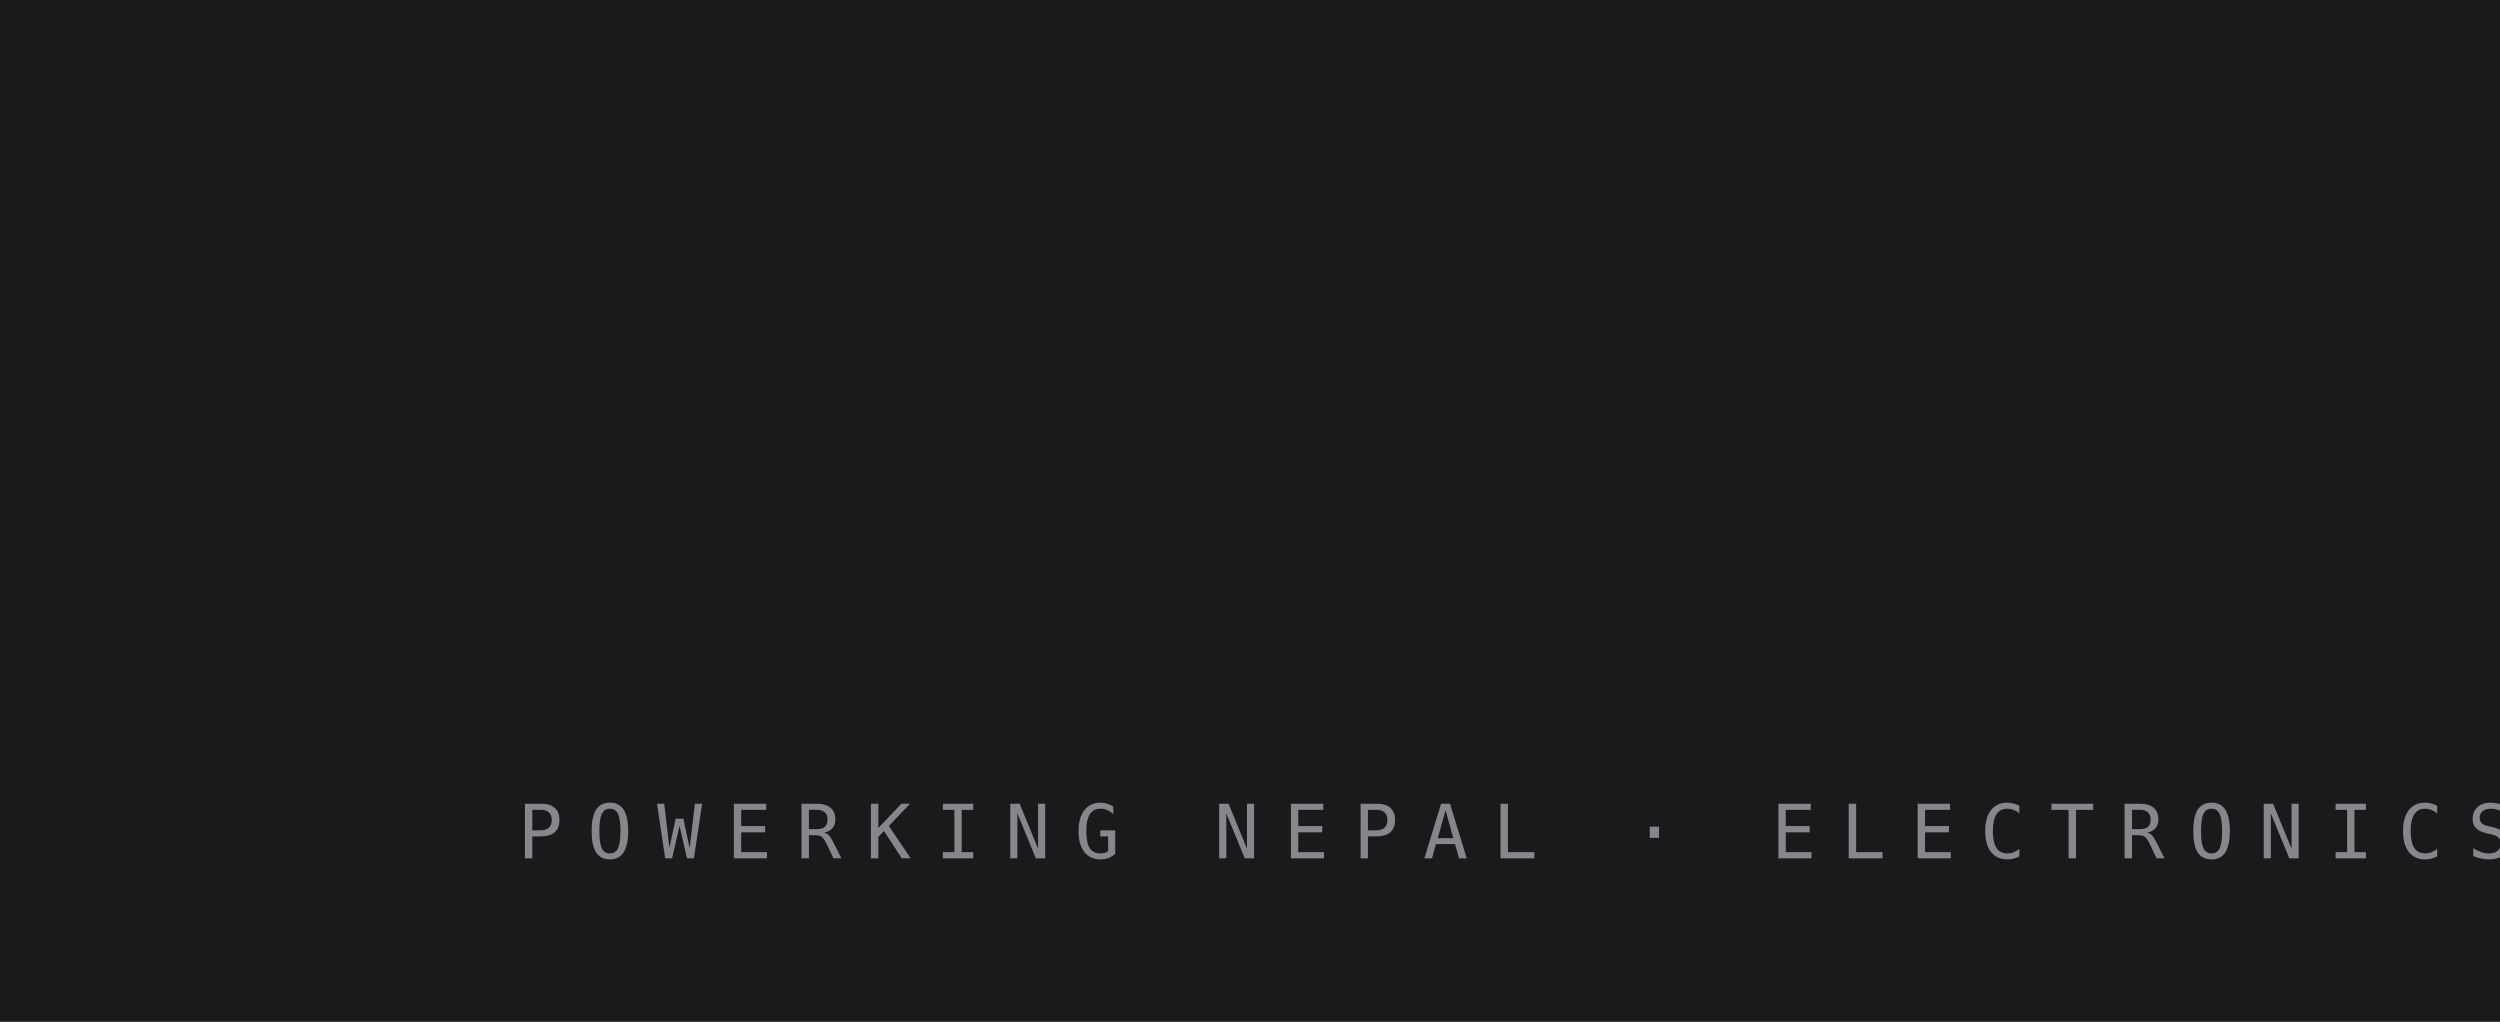
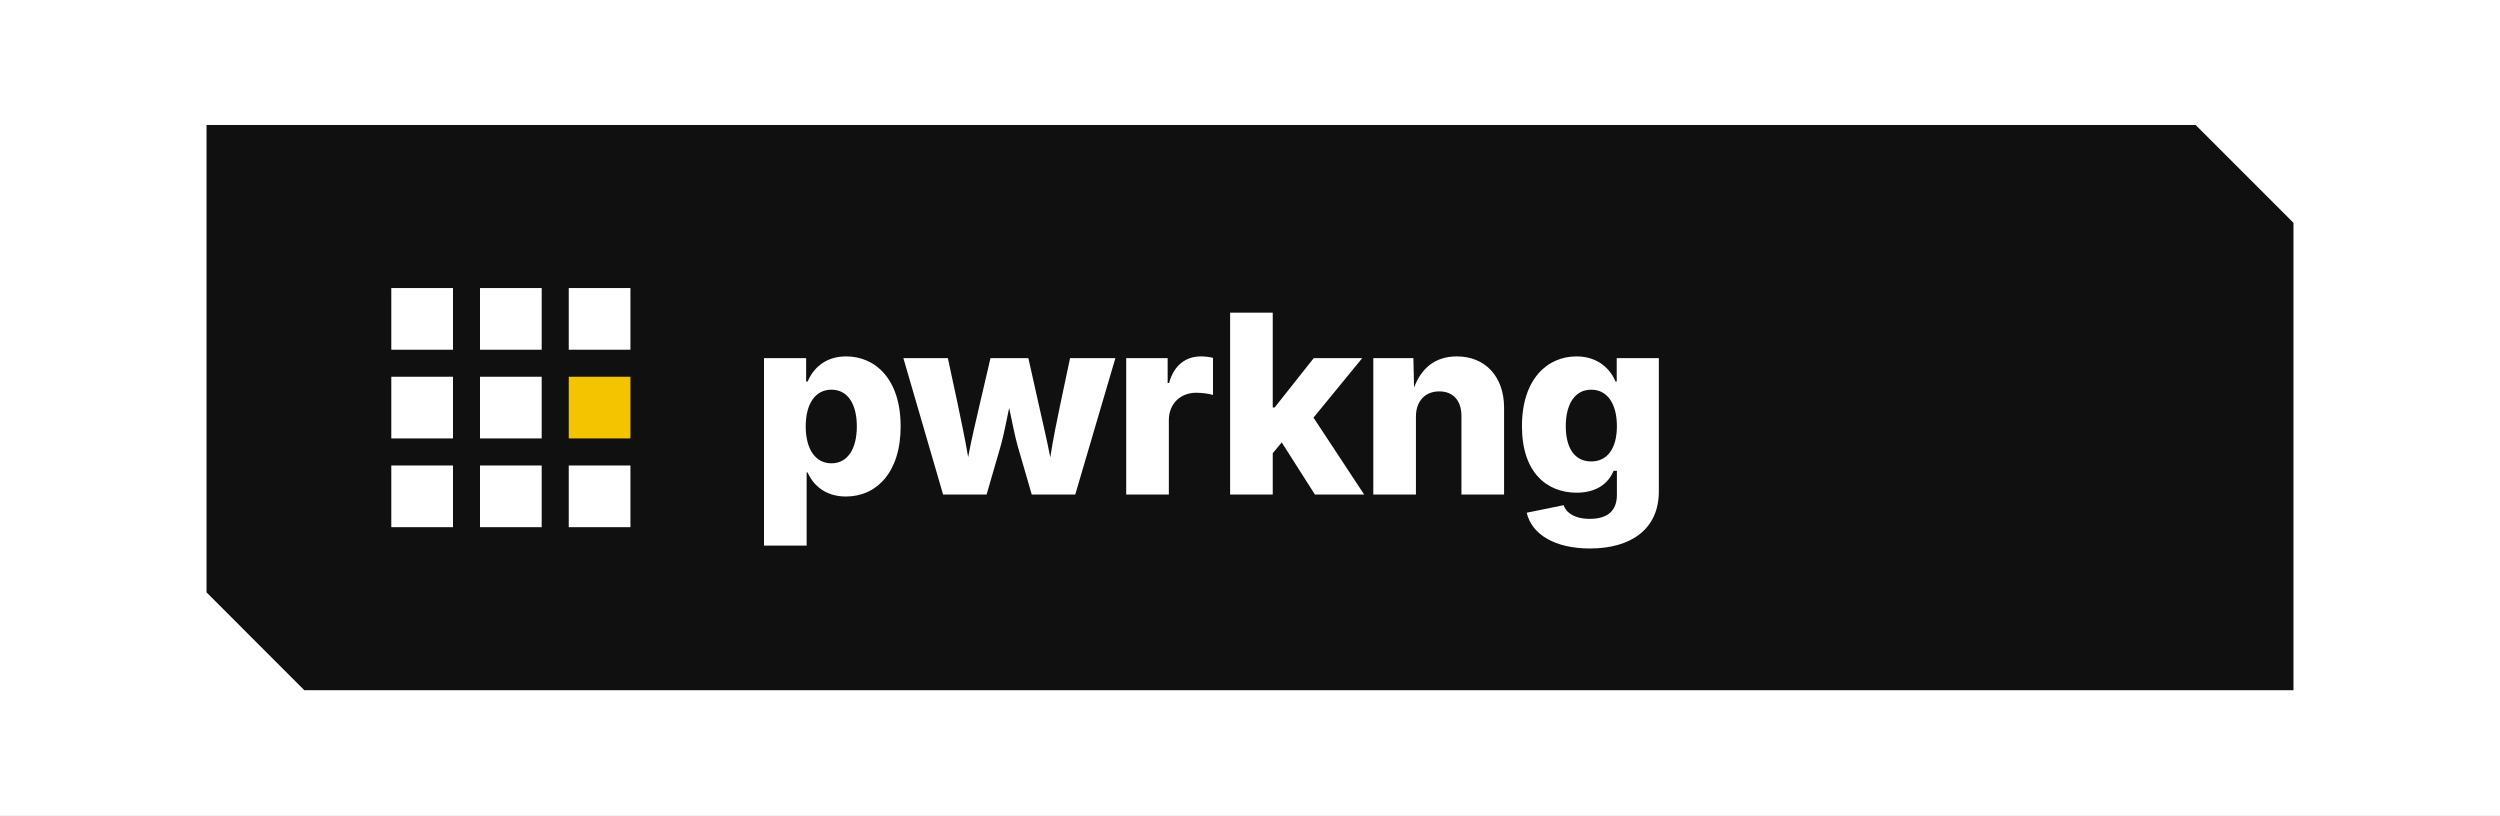
- <svg xmlns="http://www.w3.org/2000/svg" viewBox="0 0 367 150" width="367" height="150" role="img" aria-label="PowerKing Nepal logo">
-   <rect width="367" height="150" fill="#1A1A1C" />
-   <g transform="translate(75 34) scale(0.484375)" fill="#1A1A1C" color="#1A1A1C">
-     <defs>
-       <clipPath id="lgs0">
-         <rect x="-90" y="0" width="628" height="22" />
-       </clipPath>
-       <clipPath id="lgs1">
-         <rect x="-90" y="22" width="628" height="6" />
-       </clipPath>
-       <clipPath id="lgs2">
-         <rect x="-90" y="28" width="628" height="18" />
-       </clipPath>
-       <clipPath id="lgs3">
-         <rect x="-90" y="46" width="628" height="5" />
-       </clipPath>
-       <clipPath id="lgs4">
-         <rect x="-90" y="51" width="628" height="22" />
-       </clipPath>
-       <clipPath id="lgs5">
-         <rect x="-90" y="73" width="628" height="5" />
-       </clipPath>
-       <clipPath id="lgs6">
-         <rect x="-90" y="78" width="628" height="16" />
-       </clipPath>
-       <clipPath id="lgs7">
-         <rect x="-90" y="94" width="628" height="5" />
-       </clipPath>
-       <clipPath id="lgs8">
-         <rect x="-90" y="99" width="628" height="18" />
-       </clipPath>
-       <clipPath id="lgs9">
-         <rect x="-90" y="117" width="628" height="6" />
-       </clipPath>
-       <clipPath id="lgs10">
-         <rect x="-90" y="123" width="628" height="5" />
-       </clipPath>
-     </defs>
-     <g clip-path="url(#lgs0)" transform="translate(0.00 0)">
-       <text x="0" y="102" font-family="'Archivo', 'Archivo Black', 'Inter', Helvetica, Arial, sans-serif" font-size="116" font-weight="900" letter-spacing="-7" fill="currentColor" stroke="currentColor" stroke-width="6" stroke-linejoin="round" paint-order="stroke" xml:space="preserve">pwrkng</text>
-     </g>
-     <g clip-path="url(#lgs1)" transform="translate(6.00 0)">
-       <text x="0" y="102" font-family="'Archivo', 'Archivo Black', 'Inter', Helvetica, Arial, sans-serif" font-size="116" font-weight="900" letter-spacing="-7" fill="currentColor" stroke="currentColor" stroke-width="6" stroke-linejoin="round" paint-order="stroke" xml:space="preserve">pwrkng</text>
-     </g>
-     <g clip-path="url(#lgs2)" transform="translate(-2.00 0)">
-       <text x="0" y="102" font-family="'Archivo', 'Archivo Black', 'Inter', Helvetica, Arial, sans-serif" font-size="116" font-weight="900" letter-spacing="-7" fill="currentColor" stroke="currentColor" stroke-width="6" stroke-linejoin="round" paint-order="stroke" xml:space="preserve">pwrkng</text>
-     </g>
-     <g clip-path="url(#lgs3)" transform="translate(7.00 0)">
-       <text x="0" y="102" font-family="'Archivo', 'Archivo Black', 'Inter', Helvetica, Arial, sans-serif" font-size="116" font-weight="900" letter-spacing="-7" fill="currentColor" stroke="currentColor" stroke-width="6" stroke-linejoin="round" paint-order="stroke" xml:space="preserve">pwrkng</text>
-     </g>
-     <g clip-path="url(#lgs4)" transform="translate(0.00 0)">
-       <text x="0" y="102" font-family="'Archivo', 'Archivo Black', 'Inter', Helvetica, Arial, sans-serif" font-size="116" font-weight="900" letter-spacing="-7" fill="currentColor" stroke="currentColor" stroke-width="6" stroke-linejoin="round" paint-order="stroke" xml:space="preserve">pwrkng</text>
-     </g>
-     <g clip-path="url(#lgs5)" transform="translate(-5.00 0)">
-       <text x="0" y="102" font-family="'Archivo', 'Archivo Black', 'Inter', Helvetica, Arial, sans-serif" font-size="116" font-weight="900" letter-spacing="-7" fill="currentColor" stroke="currentColor" stroke-width="6" stroke-linejoin="round" paint-order="stroke" xml:space="preserve">pwrkng</text>
-     </g>
-     <g clip-path="url(#lgs6)" transform="translate(3.00 0)">
-       <text x="0" y="102" font-family="'Archivo', 'Archivo Black', 'Inter', Helvetica, Arial, sans-serif" font-size="116" font-weight="900" letter-spacing="-7" fill="currentColor" stroke="currentColor" stroke-width="6" stroke-linejoin="round" paint-order="stroke" xml:space="preserve">pwrkng</text>
-     </g>
-     <g clip-path="url(#lgs7)" transform="translate(6.00 0)">
-       <text x="0" y="102" font-family="'Archivo', 'Archivo Black', 'Inter', Helvetica, Arial, sans-serif" font-size="116" font-weight="900" letter-spacing="-7" fill="currentColor" stroke="currentColor" stroke-width="6" stroke-linejoin="round" paint-order="stroke" xml:space="preserve">pwrkng</text>
-     </g>
-     <g clip-path="url(#lgs8)" transform="translate(-1.00 0)">
-       <text x="0" y="102" font-family="'Archivo', 'Archivo Black', 'Inter', Helvetica, Arial, sans-serif" font-size="116" font-weight="900" letter-spacing="-7" fill="currentColor" stroke="currentColor" stroke-width="6" stroke-linejoin="round" paint-order="stroke" xml:space="preserve">pwrkng</text>
-     </g>
-     <g clip-path="url(#lgs9)" transform="translate(-6.00 0)">
-       <text x="0" y="102" font-family="'Archivo', 'Archivo Black', 'Inter', Helvetica, Arial, sans-serif" font-size="116" font-weight="900" letter-spacing="-7" fill="currentColor" stroke="currentColor" stroke-width="6" stroke-linejoin="round" paint-order="stroke" xml:space="preserve">pwrkng</text>
-     </g>
-     <g clip-path="url(#lgs10)" transform="translate(4.00 0)">
-       <text x="0" y="102" font-family="'Archivo', 'Archivo Black', 'Inter', Helvetica, Arial, sans-serif" font-size="116" font-weight="900" letter-spacing="-7" fill="currentColor" stroke="currentColor" stroke-width="6" stroke-linejoin="round" paint-order="stroke" xml:space="preserve">pwrkng</text>
-     </g>
-     <rect x="-24" y="24" width="28.0" height="5" opacity="0.85" />
-     <rect x="430" y="50" width="34.0" height="5" opacity="0.70" />
-     <rect x="-14" y="76" width="17.0" height="4" opacity="0.55" />
-     <rect x="438" y="96" width="24.0" height="5" opacity="0.80" />
-     <rect x="404" y="17" width="20.0" height="4" opacity="0.45" />
-     <rect x="-19" y="116" width="21.0" height="4" opacity="0.50" />
+ <svg xmlns="http://www.w3.org/2000/svg" viewBox="0 0 460 150" width="460" height="150" role="img" aria-label="PowerKing Nepal logo">
+   <rect width="460" height="150" fill="#FFFFFF" />
+   <g transform="translate(38 23)">
+     <path d="M0 0 H366 L384 18 V104 H18 L0 86 Z" fill="#101010" />
+     <rect x="34.00" y="30.00" width="11.35" height="11.35" fill="#FFFFFF" />
+     <rect x="50.32" y="30.00" width="11.35" height="11.35" fill="#FFFFFF" />
+     <rect x="66.65" y="30.00" width="11.35" height="11.35" fill="#FFFFFF" />
+     <rect x="34.00" y="46.32" width="11.35" height="11.35" fill="#FFFFFF" />
+     <rect x="50.32" y="46.32" width="11.35" height="11.35" fill="#FFFFFF" />
+     <rect x="66.65" y="46.32" width="11.35" height="11.35" fill="#F4C400" />
+     <rect x="34.00" y="62.65" width="11.35" height="11.35" fill="#FFFFFF" />
+     <rect x="50.32" y="62.65" width="11.35" height="11.35" fill="#FFFFFF" />
+     <rect x="66.65" y="62.65" width="11.35" height="11.35" fill="#FFFFFF" />
+     <text x="100" y="68" font-family="Archivo, Inter, Arial, sans-serif" font-size="46" font-weight="800" letter-spacing="-0.92" fill="#FFFFFF">pwrkng</text>
  </g>
-   <text x="76" y="126" font-family="ui-monospace, SFMono-Regular, Menlo, monospace" font-size="11" letter-spacing="3.6" fill="#86868B">POWERKING NEPAL · ELECTRONICS WHOLESALE</text>
</svg>
